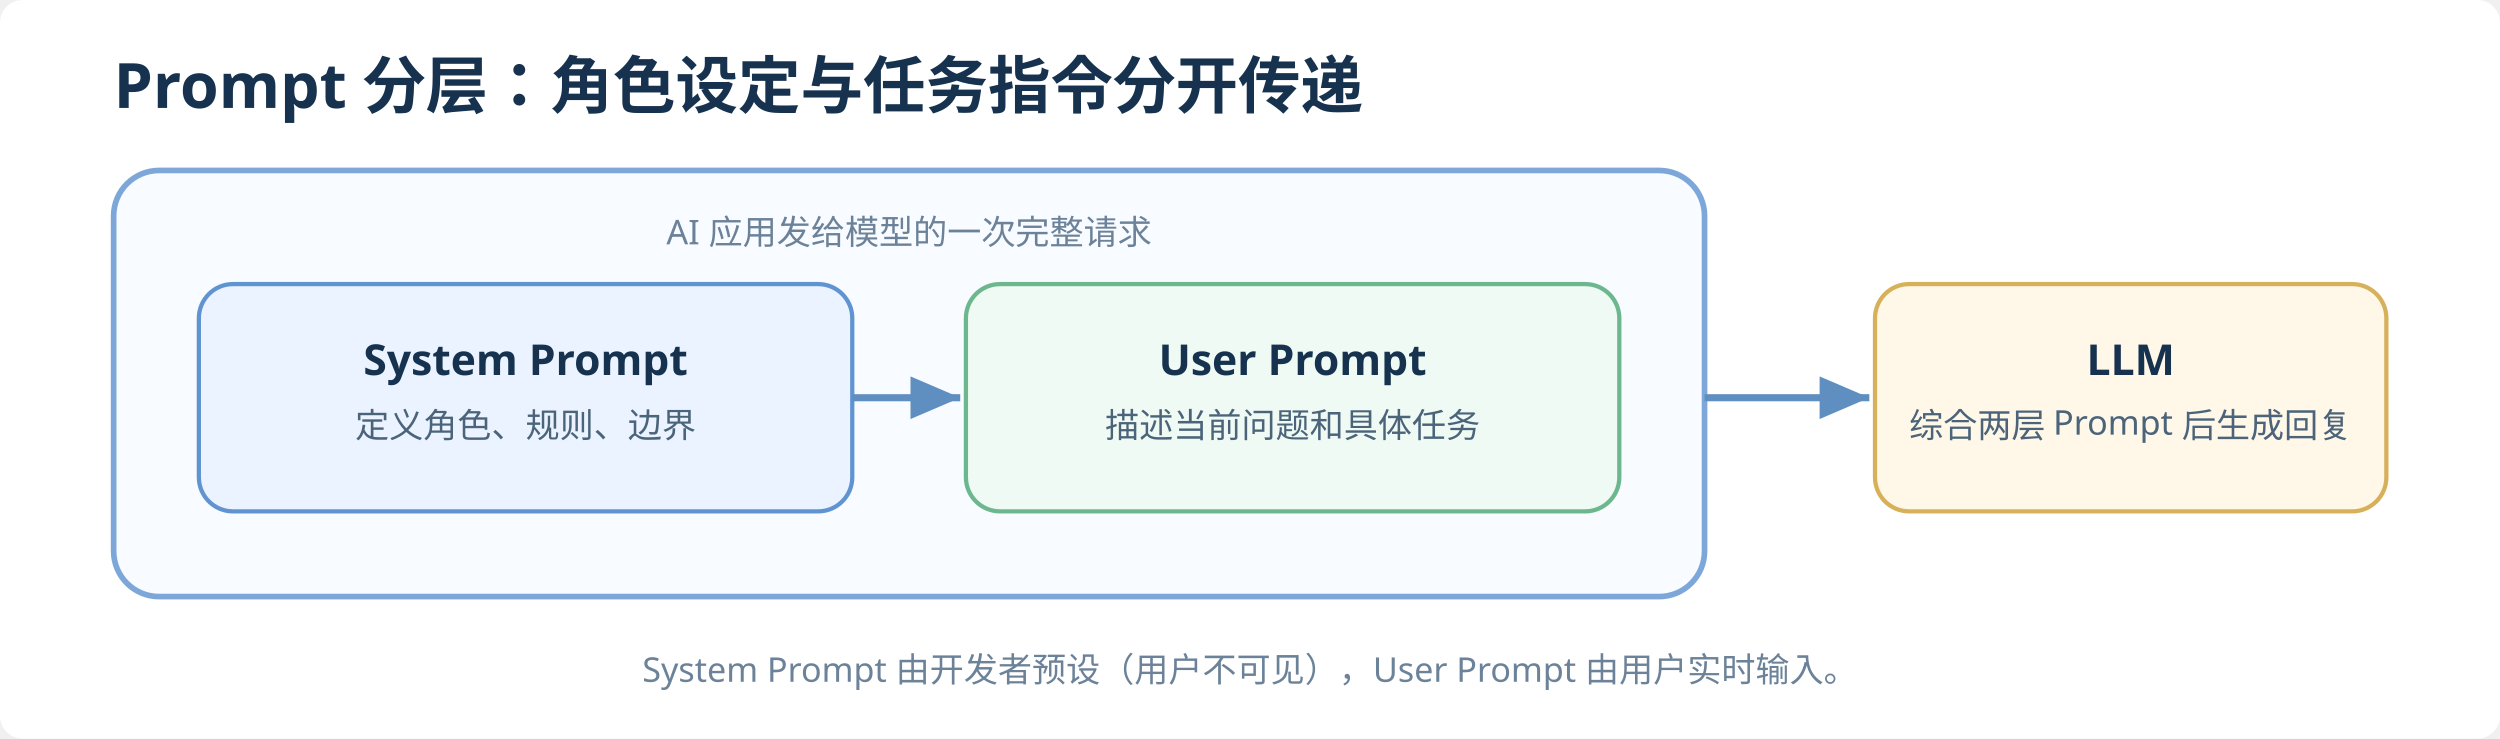
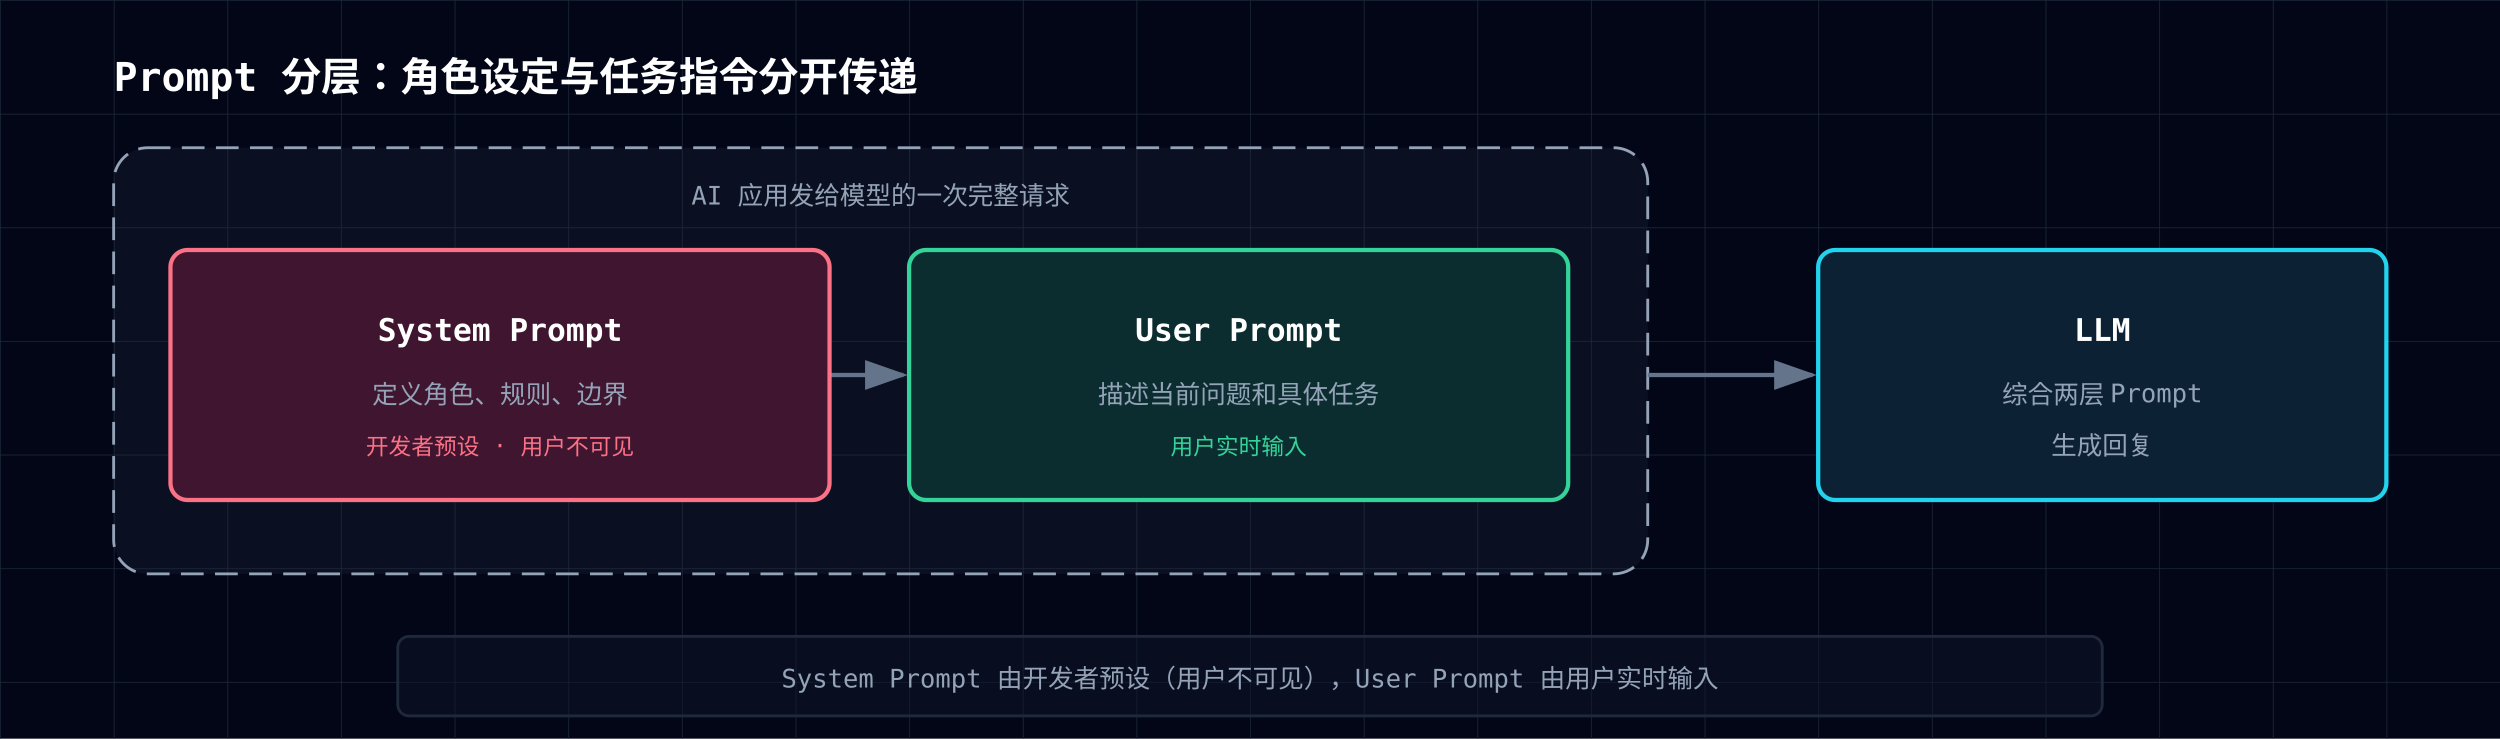
<svg xmlns="http://www.w3.org/2000/svg" width="880" height="260" viewBox="0 0 880 260">
  <defs>
-     <style>
-       .title { font: 700 22px 'PingFang SC', 'Microsoft YaHei', sans-serif; fill: #16324f; }
-       .label { font: 600 15px 'PingFang SC', 'Microsoft YaHei', sans-serif; fill: #16324f; }
-       .sub { font: 500 12px 'PingFang SC', 'Microsoft YaHei', sans-serif; fill: #4b647a; }
-       .note { font: 500 12px 'PingFang SC', 'Microsoft YaHei', sans-serif; fill: #6b8299; }
-       .shell { fill: #f8fbff; stroke: #7da7d8; stroke-width: 2; rx: 16; }
-       .sys { fill: #eaf3ff; stroke: #5f94d1; stroke-width: 1.5; rx: 12; }
-       .usr { fill: #eefaf3; stroke: #6db78f; stroke-width: 1.5; rx: 12; }
-       .llm { fill: #fff8e8; stroke: #d6b15a; stroke-width: 1.5; rx: 12; }
-       .arrow { stroke: #5f8ec0; stroke-width: 2.5; fill: none; marker-end: url(#arr); }
-     </style>
-     <marker id="arr" markerWidth="8" markerHeight="8" refX="7" refY="3" orient="auto">
-       <path d="M0,0 L7,3 L0,6 Z" fill="#5f8ec0" />
+     <pattern id="grid" width="40" height="40" patternUnits="userSpaceOnUse">
+       <path d="M 40 0 L 0 0 0 40" fill="none" stroke="#1e293b" stroke-width="0.5" />
+     </pattern>
+     <marker id="arrowhead" markerWidth="10" markerHeight="7" refX="9" refY="3.5" orient="auto">
+       <polygon points="0 0, 10 3.5, 0 7" fill="#64748b" />
    </marker>
  </defs>
-   <rect width="880" height="260" fill="#ffffff" rx="8" />
-   <text x="40" y="38" class="title">Prompt 分层：角色设定与任务指令分开传递</text>
-   <rect x="40" y="60" width="560" height="150" class="shell" />
-   <text x="320" y="86" text-anchor="middle" class="note">AI 应用发给模型的一次完整请求</text>
-   <rect x="70" y="100" width="230" height="80" class="sys" />
-   <text x="185" y="132" text-anchor="middle" class="label">System Prompt</text>
-   <text x="185" y="154" text-anchor="middle" class="sub">定义角色、规则、边界</text>
-   <rect x="340" y="100" width="230" height="80" class="usr" />
-   <text x="455" y="132" text-anchor="middle" class="label">User Prompt</text>
-   <text x="455" y="154" text-anchor="middle" class="sub">描述当前问题和具体任务</text>
-   <rect x="660" y="100" width="180" height="80" class="llm" />
-   <text x="750" y="132" text-anchor="middle" class="label">LLM</text>
-   <text x="750" y="154" text-anchor="middle" class="sub">综合两层 Prompt 后生成回复</text>
-   <path d="M300 140 H338" class="arrow" />
-   <path d="M600 140 H658" class="arrow" />
-   <text x="440" y="240" text-anchor="middle" class="note">System Prompt 由开发者预设（用户不可见），User Prompt 由用户实时输入。</text>
+   <rect width="880" height="260" fill="#020617" />
+   <rect width="880" height="260" fill="url(#grid)" />
+   <text x="40" y="32" fill="white" font-family="'JetBrains Mono', monospace" font-size="14" font-weight="700">Prompt 分层：角色设定与任务指令分开传递</text>
+   <rect x="40" y="52" width="540" height="150" rx="12" fill="rgba(30, 41, 59, 0.3)" stroke="#94a3b8" stroke-width="1" stroke-dasharray="8,4" />
+   <text x="310" y="72" text-anchor="middle" fill="#94a3b8" font-family="'JetBrains Mono', monospace" font-size="9">AI 应用发给模型的一次完整请求</text>
+   <line x1="290" y1="132" x2="318" y2="132" stroke="#64748b" stroke-width="1.5" marker-end="url(#arrowhead)" />
+   <line x1="580" y1="132" x2="638" y2="132" stroke="#64748b" stroke-width="1.5" marker-end="url(#arrowhead)" />
+   <rect x="60" y="88" width="232" height="88" rx="6" fill="#0f172a" />
+   <rect x="60" y="88" width="232" height="88" rx="6" fill="rgba(136, 19, 55, 0.4)" stroke="#fb7185" stroke-width="1.5" />
+   <text x="176" y="120" text-anchor="middle" fill="white" font-family="'JetBrains Mono', monospace" font-size="11" font-weight="600">System Prompt</text>
+   <text x="176" y="142" text-anchor="middle" fill="#94a3b8" font-family="'JetBrains Mono', monospace" font-size="9">定义角色、规则、边界</text>
+   <text x="176" y="160" text-anchor="middle" fill="#fb7185" font-family="'JetBrains Mono', monospace" font-size="8">开发者预设 · 用户不可见</text>
+   <rect x="320" y="88" width="232" height="88" rx="6" fill="#0f172a" />
+   <rect x="320" y="88" width="232" height="88" rx="6" fill="rgba(6, 78, 59, 0.4)" stroke="#34d399" stroke-width="1.5" />
+   <text x="436" y="120" text-anchor="middle" fill="white" font-family="'JetBrains Mono', monospace" font-size="11" font-weight="600">User Prompt</text>
+   <text x="436" y="142" text-anchor="middle" fill="#94a3b8" font-family="'JetBrains Mono', monospace" font-size="9">描述当前问题和具体任务</text>
+   <text x="436" y="160" text-anchor="middle" fill="#34d399" font-family="'JetBrains Mono', monospace" font-size="8">用户实时输入</text>
+   <rect x="640" y="88" width="200" height="88" rx="6" fill="#0f172a" />
+   <rect x="640" y="88" width="200" height="88" rx="6" fill="rgba(8, 51, 68, 0.4)" stroke="#22d3ee" stroke-width="1.5" />
+   <text x="740" y="120" text-anchor="middle" fill="white" font-family="'JetBrains Mono', monospace" font-size="11" font-weight="600">LLM</text>
+   <text x="740" y="142" text-anchor="middle" fill="#94a3b8" font-family="'JetBrains Mono', monospace" font-size="9">综合两层 Prompt</text>
+   <text x="740" y="160" text-anchor="middle" fill="#94a3b8" font-family="'JetBrains Mono', monospace" font-size="9">生成回复</text>
+   <rect x="140" y="224" width="600" height="28" rx="4" fill="rgba(15, 23, 42, 0.5)" stroke="#1e293b" stroke-width="1" />
+   <text x="440" y="242" text-anchor="middle" fill="#94a3b8" font-family="'JetBrains Mono', monospace" font-size="9">System Prompt 由开发者预设（用户不可见），User Prompt 由用户实时输入</text>
</svg>
